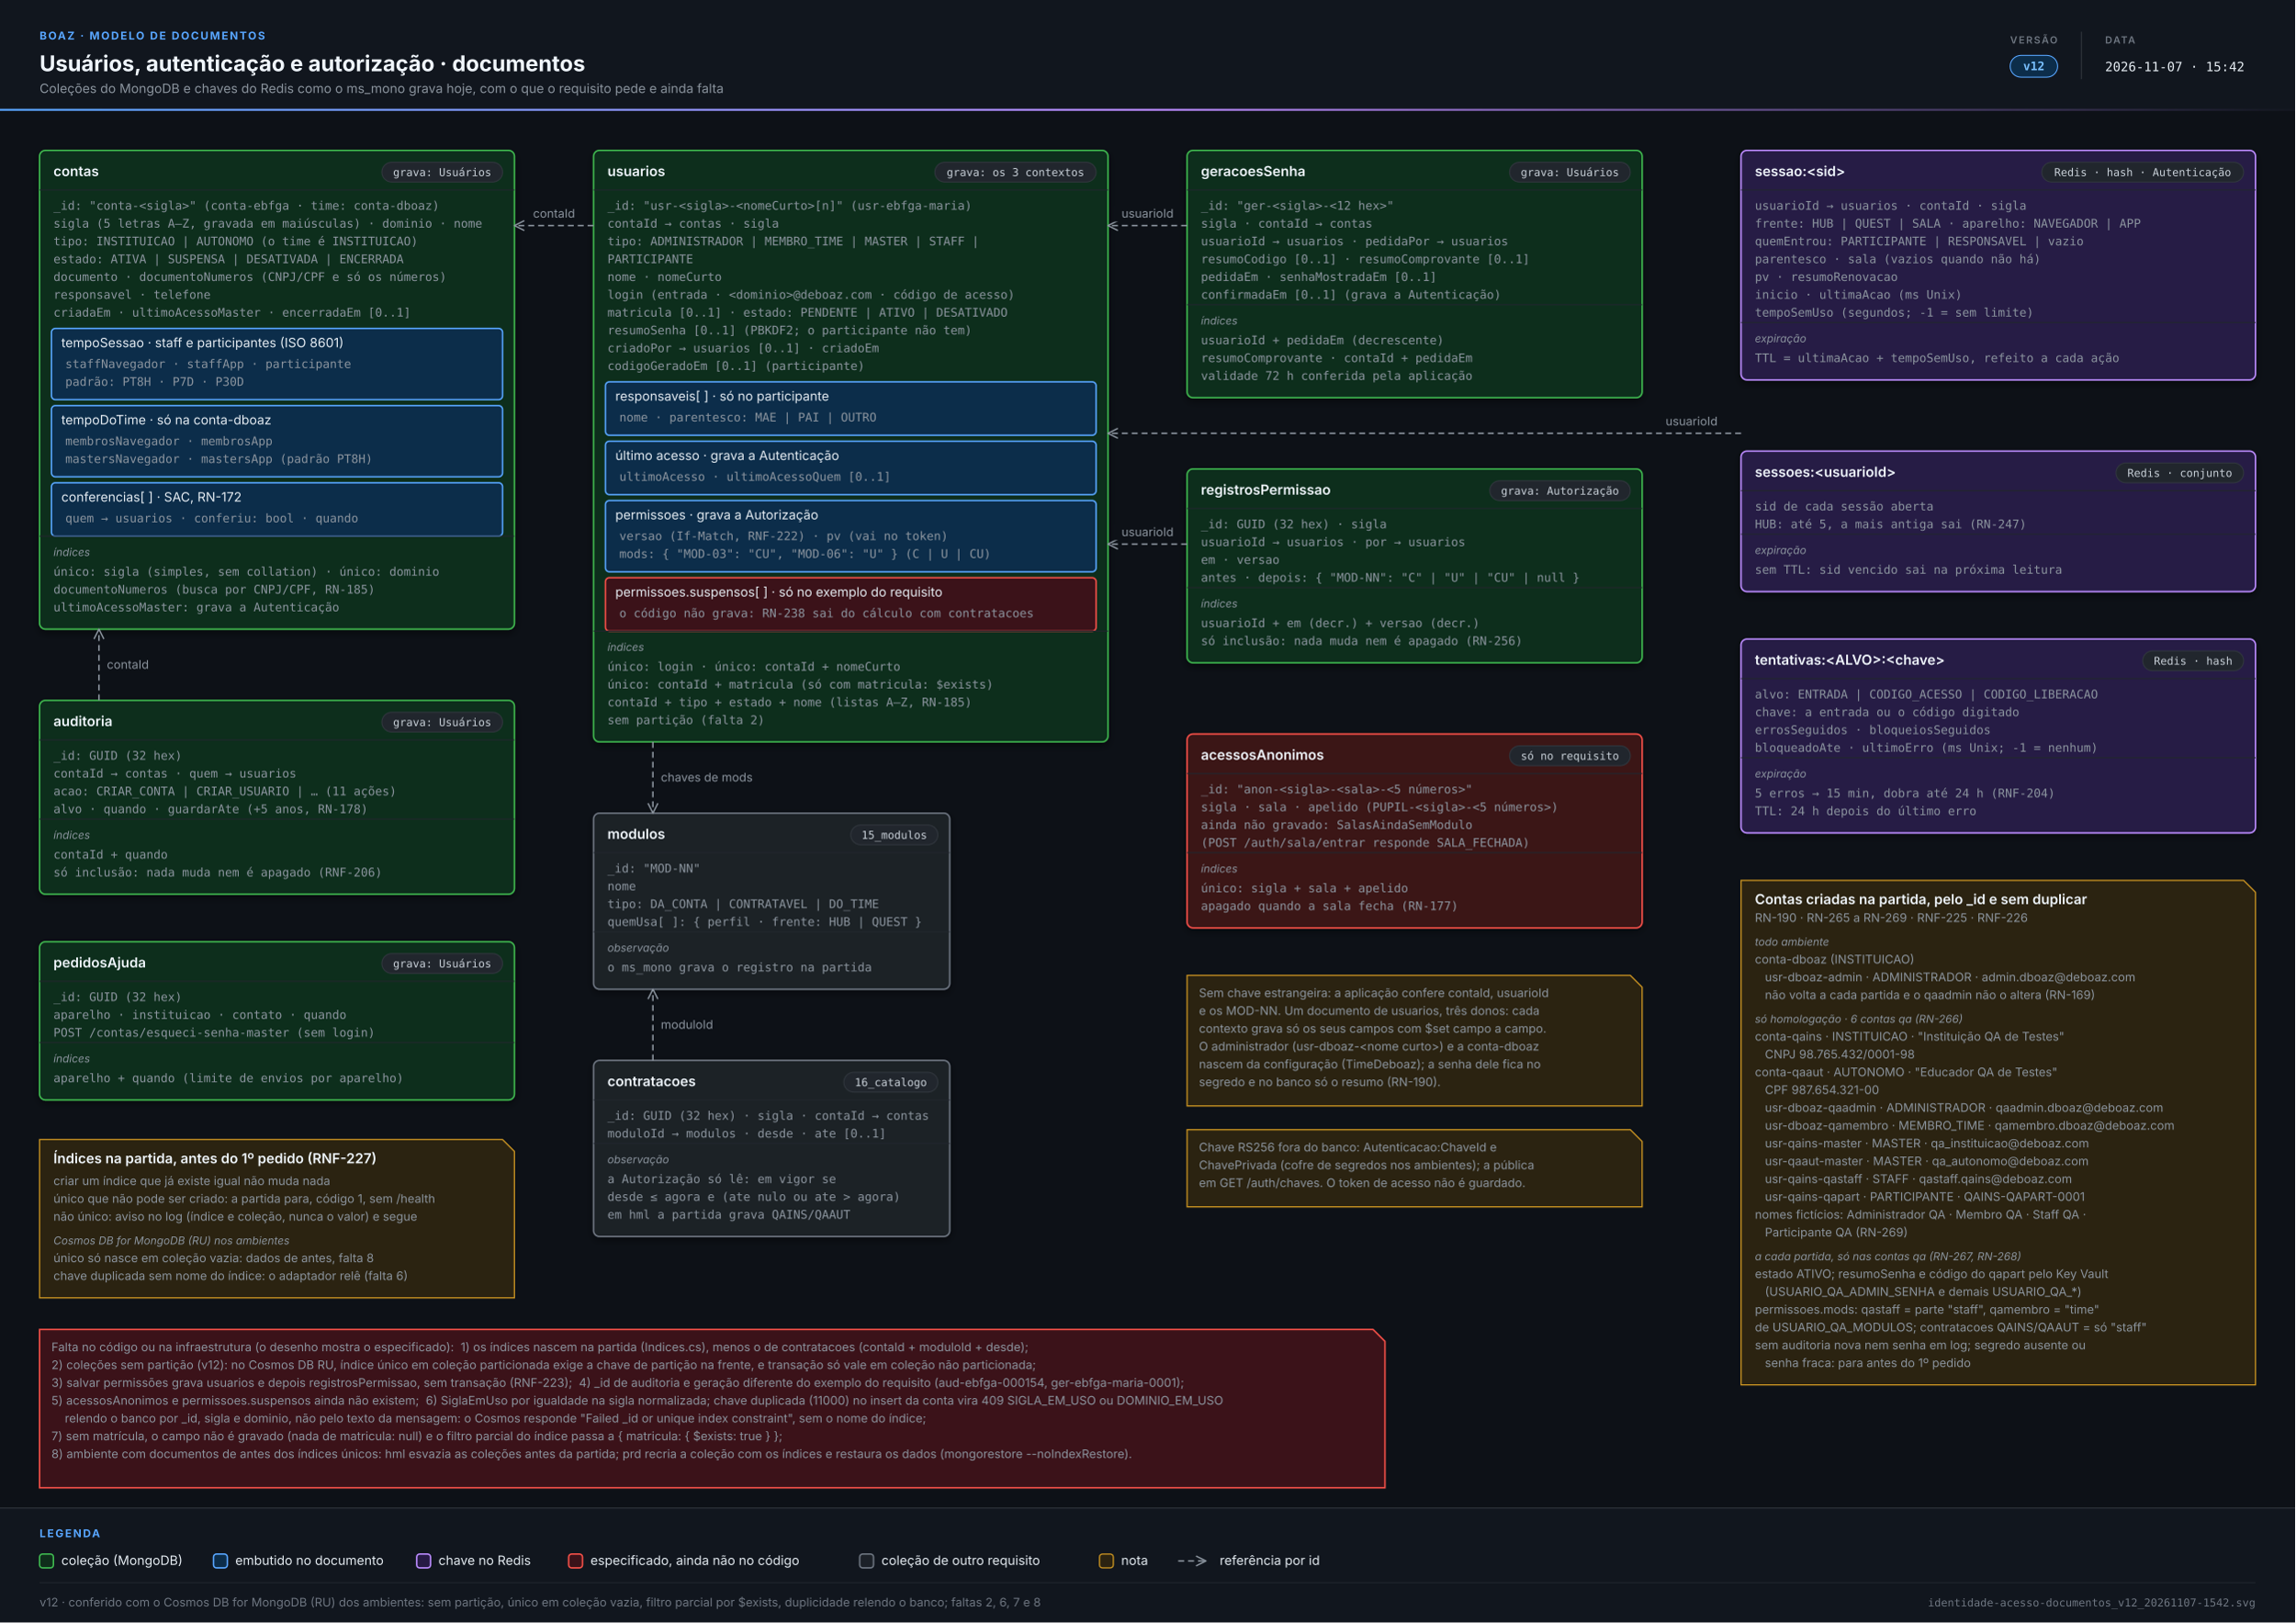
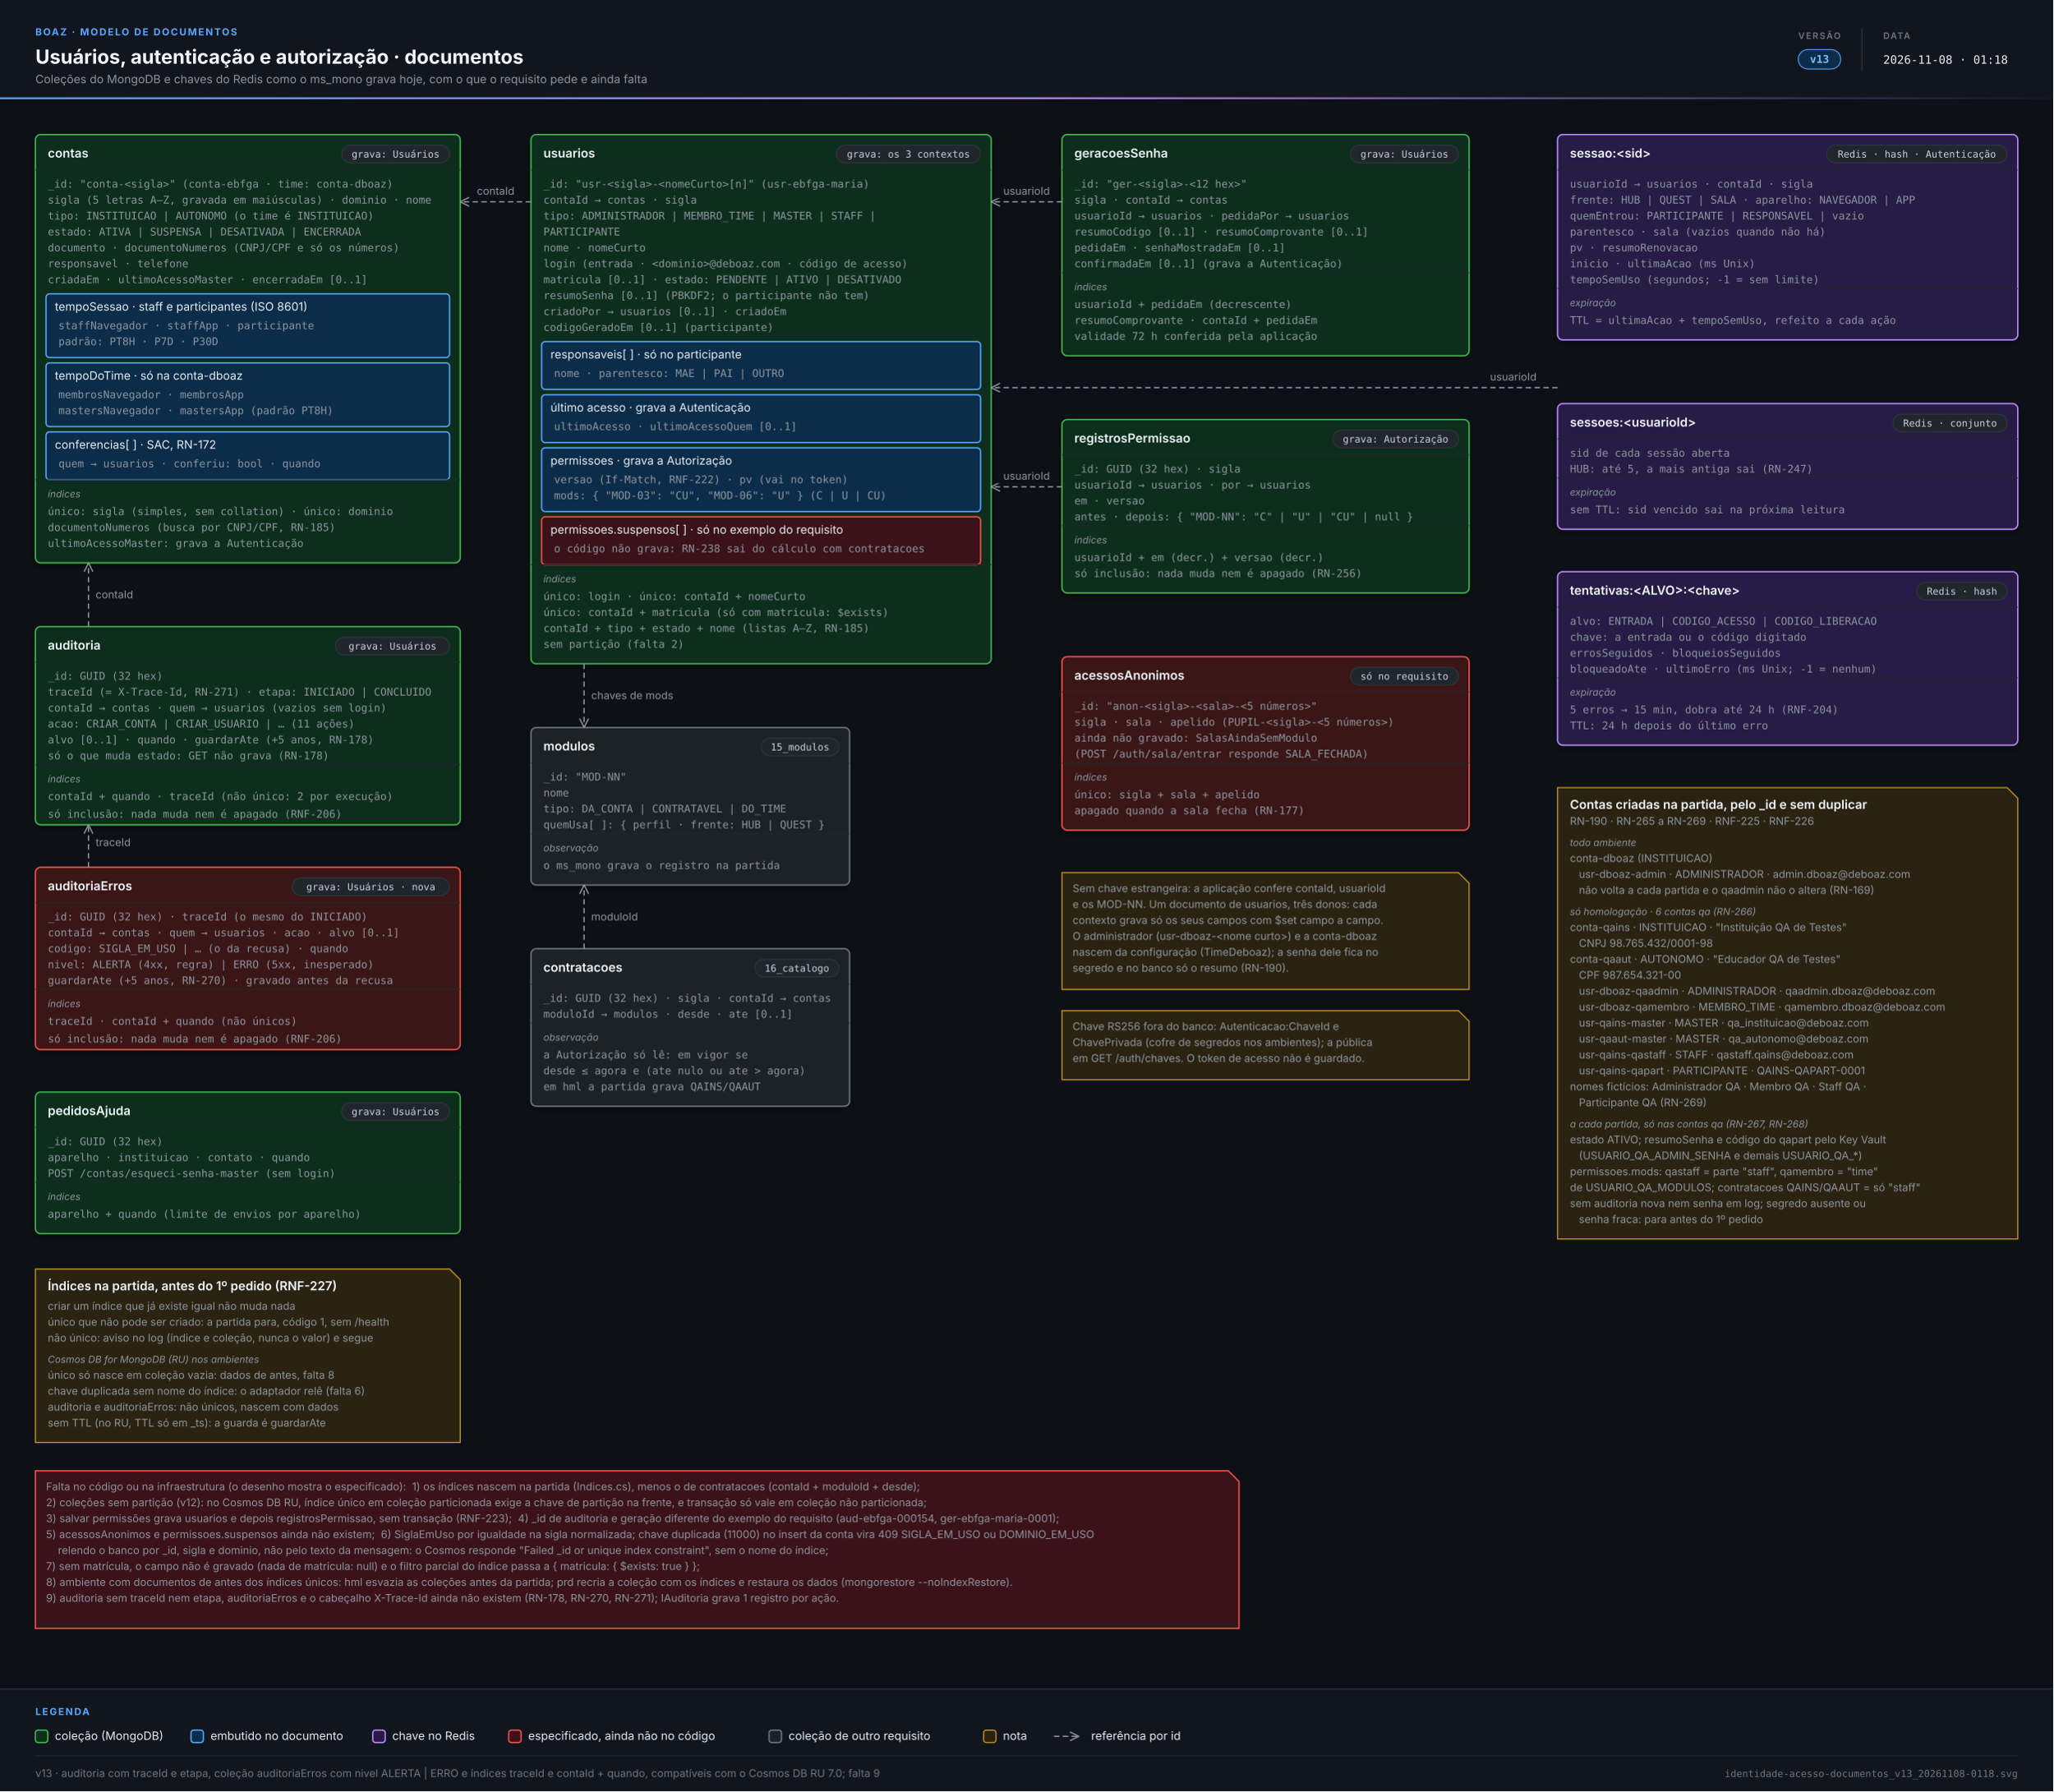
- <svg xmlns="http://www.w3.org/2000/svg" viewBox="0 0 2320 1640" width="2320" height="1640">
+ <svg xmlns="http://www.w3.org/2000/svg" viewBox="0 0 2320 2024" width="2320" height="2024">
  <style>
    /* ── base ─────────────────────────────────────────── */
    .bg            { fill: #0d1117; }
    :root          { background: #0d1117; } /* aberto sozinho no navegador, o fundo escuro cobre a janela toda */
    text           { font-family: Inter, "Segoe UI", Roboto, "Helvetica Neue", Helvetica, Arial, sans-serif; font-size: 13px; fill: #e6edf3; }
    .title         { font-size: 22px; font-weight: 700; fill: #f0f6fc; }
    .subtitle      { font-size: 13px; fill: #8b949e; }
    .section       { font-size: 12px; font-weight: 700; letter-spacing: 0.12em; fill: #58a6ff; }
    .label         { font-size: 13px; fill: #e6edf3; }
    .label-strong  { font-size: 14px; font-weight: 600; fill: #f0f6fc; }
    .label-underline { text-decoration: underline; }
    .muted         { font-size: 12px; fill: #8b949e; }
    .mono          { font-family: "JetBrains Mono", "SF Mono", Menlo, Consolas, monospace; font-size: 12px; fill: #8b949e; }
    .divider       { stroke: #21262d; stroke-width: 1; }
    .panel         { fill: #10151c; stroke: #21262d; stroke-width: 1; }

    /* ── nós: uma cor por papel, no máximo 4 por diagrama ── */
    .node          { fill: #161b22; stroke: #30363d; stroke-width: 1.5; }
    .node-face     { fill: #21262d; stroke: #30363d; stroke-width: 1.5; stroke-linejoin: round; }
    .node-blue     { fill: #0c2d4a; stroke: #58a6ff; stroke-width: 1.5; }
    .node-green    { fill: #0f2e1b; stroke: #3fb950; stroke-width: 1.5; }
    .node-purple   { fill: #271a45; stroke: #bc8cff; stroke-width: 1.5; }
    .node-orange   { fill: #3a2410; stroke: #f0883e; stroke-width: 1.5; }
    .node-red      { fill: #3b1219; stroke: #f85149; stroke-width: 1.5; }
    .node-external { fill: #1c2128; stroke: #6e7681; stroke-width: 1.5; }

    /* ── fronteiras (conta, região, rede, módulo) ─────── */
    .boundary       { fill: #161b22; fill-opacity: 0.35; stroke: #484f58; stroke-width: 1.2; stroke-dasharray: 6 4; }
    .boundary-label { font-size: 11px; font-weight: 600; letter-spacing: 0.08em; fill: #8b949e; }

    /* ── arestas e comunicação ─────────────────────────── */
    .edge          { fill: none; stroke: #8b949e; stroke-width: 1.5; }
    .edge-accent   { fill: none; stroke: #58a6ff; stroke-width: 1.8; }
    .edge-async    { stroke-dasharray: 6 4; }
    .edge-data     { stroke-dasharray: 1 5; stroke-linecap: round; stroke-width: 2.2; }
    .edge-label-bg { fill: #0d1117; }
    .arrow-head    { fill: #8b949e; }
    .arrow-accent  { fill: #58a6ff; }
    .lifeline      { stroke: #30363d; stroke-width: 1.2; stroke-dasharray: 4 4; }
    .chip          { fill: #21262d; stroke: #30363d; stroke-width: 1; }
    .chip-text     { font-family: "JetBrains Mono", "SF Mono", Menlo, Consolas, monospace; font-size: 11px; fill: #c9d1d9; }

    /* ── ícones neutros (#ic-*, #uml-*) ───────────────── */
    .ico           { fill: none; stroke: #c9d1d9; stroke-width: 1.5; stroke-linecap: round; stroke-linejoin: round; }
    .ico-fill      { fill: #c9d1d9; }
    .ico-solid     { fill: #161b22; stroke: #c9d1d9; stroke-width: 1.5; stroke-linejoin: round; }

    /* ── notação UML ───────────────────────────────────── */
    .ink           { fill: #e6edf3; }
    .ink-ring      { fill: none; stroke: #e6edf3; stroke-width: 1.5; }
    .node-note     { fill: #2b2311; stroke: #d29922; stroke-width: 1.2; }
    .uml-keyword   { font-size: 11px; font-style: italic; fill: #8b949e; }
    .activation    { fill: #21262d; stroke: #8b949e; stroke-width: 1.2; }
    .frame-tag     { fill: #21262d; stroke: #484f58; stroke-width: 1.2; }
    .frame-op      { font-size: 11px; font-weight: 700; fill: #c9d1d9; }
    .arrow-open    { fill: none; stroke: #8b949e; stroke-width: 1.4; stroke-linejoin: round; }
    .arrow-hollow  { fill: #0d1117; stroke: #8b949e; stroke-width: 1.2; stroke-linejoin: round; }

    /* ── marca d'água: topo e rodapé (seção 7) ────────── */
    .wm-band       { fill: #11161e; }
    .wm-accent     { fill: url(#marca-acento); }
    .wm-sep        { stroke: #30363d; stroke-width: 1; }
    .wm-frame      { fill: none; stroke: #30363d; stroke-width: 1; }
    .wm-eyebrow    { font-size: 11px; font-weight: 700; letter-spacing: 0.14em; fill: #58a6ff; }
    .wm-meta-label { font-size: 10px; font-weight: 600; letter-spacing: 0.14em; fill: #6e7681; }
    .wm-meta-value { font-family: "JetBrains Mono", "SF Mono", Menlo, Consolas, monospace; font-size: 13px; fill: #e6edf3; }
    .wm-badge      { fill: #0c2d4a; stroke: #58a6ff; stroke-width: 1; }
    .wm-badge-text { font-family: "JetBrains Mono", "SF Mono", Menlo, Consolas, monospace; font-size: 12px; font-weight: 700; fill: #79c0ff; }
    .wm-file       { font-family: "JetBrains Mono", "SF Mono", Menlo, Consolas, monospace; font-size: 11px; fill: #6e7681; }
    .footer        { font-size: 12px; fill: #6e7681; }
  </style>
  <defs>
    <marker id="seta" viewBox="0 0 10 10" refX="9" refY="5" markerWidth="7" markerHeight="7" orient="auto-start-reverse">
      <path d="M0,0 L10,5 L0,10 z" class="arrow-head" />
    </marker>
    <marker id="seta-destaque" viewBox="0 0 10 10" refX="9" refY="5" markerWidth="7" markerHeight="7" orient="auto-start-reverse">
      <path d="M0,0 L10,5 L0,10 z" class="arrow-accent" />
    </marker>
    <marker id="seta-aberta" viewBox="-1 -1 12 12" refX="10" refY="5" markerWidth="8" markerHeight="8" orient="auto-start-reverse">
      <path d="M0,0 L10,5 L0,10" class="arrow-open" />
    </marker>
    <marker id="heranca" viewBox="-1 -1 14 14" refX="12" refY="6" markerWidth="10" markerHeight="10" orient="auto-start-reverse">
      <path d="M0,0 L12,6 L0,12 z" class="arrow-hollow" />
    </marker>
    <marker id="extensao" viewBox="-1 -1 14 14" refX="12" refY="6" markerWidth="10" markerHeight="10" orient="auto-start-reverse">
      <path d="M0,0 L12,6 L0,12 z" class="arrow-head" />
    </marker>
    <marker id="composicao" viewBox="-1 -1 16 10" refX="14" refY="4" markerWidth="16" markerHeight="11" orient="auto-start-reverse">
      <path d="M0,4 L7,0 L14,4 L7,8 z" class="arrow-head" />
    </marker>
    <marker id="agregacao" viewBox="-1 -1 16 10" refX="14" refY="4" markerWidth="16" markerHeight="11" orient="auto-start-reverse">
      <path d="M0,4 L7,0 L14,4 L7,8 z" class="arrow-hollow" />
    </marker>
    <marker id="er-um" viewBox="0 0 16 12" refX="16" refY="6" markerWidth="16" markerHeight="12" markerUnits="userSpaceOnUse" orient="auto-start-reverse">
      <path d="M6,0 V12 M10,0 V12" class="arrow-open" />
    </marker>
    <marker id="er-muitos" viewBox="0 0 16 12" refX="16" refY="6" markerWidth="16" markerHeight="12" markerUnits="userSpaceOnUse" orient="auto-start-reverse">
      <path d="M4,0 V12 M6,6 L16,0 M6,6 L16,12" class="arrow-open" />
    </marker>
    <filter id="sombra" x="-10%" y="-10%" width="120%" height="140%">
      <feDropShadow dx="0" dy="3" stdDeviation="4" flood-color="#000000" flood-opacity="0.45" />
    </filter>
    <linearGradient id="marca-acento" x1="0" y1="0" x2="1" y2="0">
      <stop offset="0" stop-color="#58a6ff" />
      <stop offset="0.5" stop-color="#bc8cff" />
      <stop offset="1" stop-color="#bc8cff" stop-opacity="0" />
    </linearGradient>
  </defs>
-   <rect class="bg" x="0" y="0" width="2320" height="1640" />
+   <rect class="bg" x="0" y="0" width="2320" height="2024" />
  <g id="marca-topo">
    <rect class="wm-band" x="0" y="0" width="2320" height="112" />
    <rect class="wm-accent" x="0" y="110" width="2320" height="2" />
    <text class="wm-eyebrow" x="40" y="40">BOAZ · MODELO DE DOCUMENTOS</text>
    <text class="title" x="40" y="72">Usuários, autenticação e autorização · documentos</text>
    <text class="subtitle" x="40" y="94">Coleções do MongoDB e chaves do Redis como o ms_mono grava hoje, com o que o requisito pede e ainda falta</text>
    <text class="wm-meta-label" x="2032" y="44">VERSÃO</text>
    <rect class="wm-badge" x="2032" y="56" width="48" height="22" rx="11" />
-     <text class="wm-badge-text" x="2056" y="71" text-anchor="middle">v12</text>
+     <text class="wm-badge-text" x="2056" y="71" text-anchor="middle">v13</text>
    <line class="wm-sep" x1="2104" y1="32" x2="2104" y2="80" />
    <text class="wm-meta-label" x="2128" y="44">DATA</text>
-     <text class="wm-meta-value" x="2128" y="72">2026-11-07 · 15:42</text>
+     <text class="wm-meta-value" x="2128" y="72">2026-11-08 · 01:18</text>
  </g>
  <g id="desenho" transform="translate(0,152)">
    <g id="c-contas" filter="url(#sombra)">
      <rect class="node-green" x="40" y="0" width="480" height="484" rx="6" />
    </g>
    <text class="label-strong" x="54" y="26">contas</text>
    <rect class="chip" x="386" y="12" width="122" height="20" rx="10" />
    <text class="chip-text" x="447.0" y="26" text-anchor="middle">grava: Usuários</text>
    <line class="divider" x1="40" y1="40" x2="520" y2="40" />
    <text class="mono" x="54" y="60">_id: "conta-&lt;sigla&gt;"   (conta-ebfga · time: conta-dboaz)</text>
    <text class="mono" x="54" y="78">sigla (5 letras A–Z, gravada em maiúsculas) · dominio · nome</text>
    <text class="mono" x="54" y="96">tipo: INSTITUICAO | AUTONOMO   (o time é INSTITUICAO)</text>
    <text class="mono" x="54" y="114">estado: ATIVA | SUSPENSA | DESATIVADA | ENCERRADA</text>
    <text class="mono" x="54" y="132">documento · documentoNumeros  (CNPJ/CPF e só os números)</text>
    <text class="mono" x="54" y="150">responsavel · telefone</text>
    <text class="mono" x="54" y="168">criadaEm · ultimoAcessoMaster · encerradaEm [0..1]</text>
    <rect class="node-blue" x="52" y="180" width="456" height="72" rx="4" />
    <text class="label" x="62" y="199">tempoSessao  · staff e participantes (ISO 8601)</text>
    <text class="mono" x="66" y="220">staffNavegador · staffApp · participante</text>
    <text class="mono" x="66" y="238">padrão: PT8H · P7D · P30D</text>
    <rect class="node-blue" x="52" y="258" width="456" height="72" rx="4" />
    <text class="label" x="62" y="277">tempoDoTime  · só na conta-dboaz</text>
    <text class="mono" x="66" y="298">membrosNavegador · membrosApp</text>
    <text class="mono" x="66" y="316">mastersNavegador · mastersApp   (padrão PT8H)</text>
    <rect class="node-blue" x="52" y="336" width="456" height="54" rx="4" />
    <text class="label" x="62" y="355">conferencias[ ]  · SAC, RN-172</text>
    <text class="mono" x="66" y="376">quem → usuarios · conferiu: bool · quando</text>
    <line class="divider" x1="40" y1="390" x2="520" y2="390" />
    <text class="uml-keyword" x="54" y="410">índices</text>
    <text class="mono" x="54" y="430">único: sigla (simples, sem collation) · único: dominio</text>
    <text class="mono" x="54" y="448">documentoNumeros (busca por CNPJ/CPF, RN-185)</text>
    <text class="mono" x="54" y="466">ultimoAcessoMaster: grava a Autenticação</text>
    <g id="c-auditoria" filter="url(#sombra)">
-       <rect class="node-green" x="40" y="556" width="480" height="196" rx="6" />
+       <rect class="node-green" x="40" y="556" width="480" height="224" rx="6" />
    </g>
    <text class="label-strong" x="54" y="582">auditoria</text>
-     <rect class="chip" x="386" y="568" width="122" height="20" rx="10" />
-     <text class="chip-text" x="447.0" y="582" text-anchor="middle">grava: Usuários</text>
+     <rect class="chip" x="379" y="568" width="129" height="20" rx="10" />
+     <text class="chip-text" x="443.5" y="582" text-anchor="middle">grava: Usuários</text>
    <line class="divider" x1="40" y1="596" x2="520" y2="596" />
    <text class="mono" x="54" y="616">_id: GUID (32 hex)</text>
-     <text class="mono" x="54" y="634">contaId → contas · quem → usuarios</text>
-     <text class="mono" x="54" y="652">acao: CRIAR_CONTA | CRIAR_USUARIO | … (11 ações)</text>
-     <text class="mono" x="54" y="670">alvo · quando · guardarAte  (+5 anos, RN-178)</text>
-     <line class="divider" x1="40" y1="676" x2="520" y2="676" />
-     <text class="uml-keyword" x="54" y="696">índices</text>
-     <text class="mono" x="54" y="716">contaId + quando</text>
-     <text class="mono" x="54" y="734">só inclusão: nada muda nem é apagado (RNF-206)</text>
+     <text class="mono" x="54" y="634">traceId (= X-Trace-Id, RN-271) · etapa: INICIADO | CONCLUIDO</text>
+     <text class="mono" x="54" y="652">contaId → contas · quem → usuarios  (vazios sem login)</text>
+     <text class="mono" x="54" y="670">acao: CRIAR_CONTA | CRIAR_USUARIO | … (11 ações)</text>
+     <text class="mono" x="54" y="688">alvo [0..1] · quando · guardarAte  (+5 anos, RN-178)</text>
+     <text class="mono" x="54" y="706">só o que muda estado: GET não grava (RN-178)</text>
+     <line class="divider" x1="40" y1="712" x2="520" y2="712" />
+     <text class="uml-keyword" x="54" y="732">índices</text>
+     <text class="mono" x="54" y="752">contaId + quando · traceId (não único: 2 por execução)</text>
+     <text class="mono" x="54" y="772">só inclusão: nada muda nem é apagado (RNF-206)</text>
+     <g id="c-auditoria-erros" filter="url(#sombra)">
+       <rect class="node-red" x="40" y="828" width="480" height="206" rx="6" />
+     </g>
+     <text class="label-strong" x="54" y="854">auditoriaErros</text>
+     <rect class="chip" x="330" y="840" width="178" height="20" rx="10" />
+     <text class="chip-text" x="419.0" y="854" text-anchor="middle">grava: Usuários · nova</text>
+     <line class="divider" x1="40" y1="868" x2="520" y2="868" />
+     <text class="mono" x="54" y="888">_id: GUID (32 hex) · traceId (o mesmo do INICIADO)</text>
+     <text class="mono" x="54" y="906">contaId → contas · quem → usuarios · acao · alvo [0..1]</text>
+     <text class="mono" x="54" y="924">codigo: SIGLA_EM_USO | … (o da recusa) · quando</text>
+     <text class="mono" x="54" y="942">nivel: ALERTA (4xx, regra) | ERRO (5xx, inesperado)</text>
+     <text class="mono" x="54" y="960">guardarAte (+5 anos, RN-270) · gravado antes da recusa</text>
+     <line class="divider" x1="40" y1="966" x2="520" y2="966" />
+     <text class="uml-keyword" x="54" y="986">índices</text>
+     <text class="mono" x="54" y="1006">traceId · contaId + quando  (não únicos)</text>
+     <text class="mono" x="54" y="1026">só inclusão: nada muda nem é apagado (RNF-206)</text>
+     <path class="edge edge-async" d="M100,828 L100,780" marker-end="url(#seta-aberta)" />
+     <rect class="edge-label-bg" x="104" y="792" width="62" height="16" />
+     <text class="muted" x="108" y="804" text-anchor="start">traceId</text>
    <g id="c-pedidos-ajuda" filter="url(#sombra)">
-       <rect class="node-green" x="40" y="800" width="480" height="160" rx="6" />
-     </g>
-     <text class="label-strong" x="54" y="826">pedidosAjuda</text>
-     <rect class="chip" x="386" y="812" width="122" height="20" rx="10" />
-     <text class="chip-text" x="447.0" y="826" text-anchor="middle">grava: Usuários</text>
-     <line class="divider" x1="40" y1="840" x2="520" y2="840" />
-     <text class="mono" x="54" y="860">_id: GUID (32 hex)</text>
-     <text class="mono" x="54" y="878">aparelho · instituicao · contato · quando</text>
-     <text class="mono" x="54" y="896">POST /contas/esqueci-senha-master (sem login)</text>
-     <line class="divider" x1="40" y1="902" x2="520" y2="902" />
-     <text class="uml-keyword" x="54" y="922">índices</text>
-     <text class="mono" x="54" y="942">aparelho + quando  (limite de envios por aparelho)</text>
+       <rect class="node-green" x="40" y="1082" width="480" height="160" rx="6" />
+     </g>
+     <text class="label-strong" x="54" y="1108">pedidosAjuda</text>
+     <rect class="chip" x="386" y="1094" width="122" height="20" rx="10" />
+     <text class="chip-text" x="447.0" y="1108" text-anchor="middle">grava: Usuários</text>
+     <line class="divider" x1="40" y1="1122" x2="520" y2="1122" />
+     <text class="mono" x="54" y="1142">_id: GUID (32 hex)</text>
+     <text class="mono" x="54" y="1160">aparelho · instituicao · contato · quando</text>
+     <text class="mono" x="54" y="1178">POST /contas/esqueci-senha-master (sem login)</text>
+     <line class="divider" x1="40" y1="1184" x2="520" y2="1184" />
+     <text class="uml-keyword" x="54" y="1204">índices</text>
+     <text class="mono" x="54" y="1224">aparelho + quando  (limite de envios por aparelho)</text>
    <g id="c-usuarios" filter="url(#sombra)">
      <rect class="node-green" x="600" y="0" width="520" height="598" rx="6" />
    </g>
    <text class="label-strong" x="614" y="26">usuarios</text>
    <rect class="chip" x="945" y="12" width="163" height="20" rx="10" />
    <text class="chip-text" x="1026.5" y="26" text-anchor="middle">grava: os 3 contextos</text>
    <line class="divider" x1="600" y1="40" x2="1120" y2="40" />
    <text class="mono" x="614" y="60">_id: "usr-&lt;sigla&gt;-&lt;nomeCurto&gt;[n]"   (usr-ebfga-maria)</text>
    <text class="mono" x="614" y="78">contaId → contas · sigla</text>
    <text class="mono" x="614" y="96">tipo: ADMINISTRADOR | MEMBRO_TIME | MASTER | STAFF |</text>
    <text class="mono" x="614" y="114">      PARTICIPANTE</text>
    <text class="mono" x="614" y="132">nome · nomeCurto</text>
    <text class="mono" x="614" y="150">login  (entrada · &lt;dominio&gt;@deboaz.com · código de acesso)</text>
    <text class="mono" x="614" y="168">matricula [0..1] · estado: PENDENTE | ATIVO | DESATIVADO</text>
    <text class="mono" x="614" y="186">resumoSenha [0..1]  (PBKDF2; o participante não tem)</text>
    <text class="mono" x="614" y="204">criadoPor → usuarios [0..1] · criadoEm</text>
    <text class="mono" x="614" y="222">codigoGeradoEm [0..1]  (participante)</text>
    <rect class="node-blue" x="612" y="234" width="496" height="54" rx="4" />
    <text class="label" x="622" y="253">responsaveis[ ]  · só no participante</text>
    <text class="mono" x="626" y="274">nome · parentesco: MAE | PAI | OUTRO</text>
    <rect class="node-blue" x="612" y="294" width="496" height="54" rx="4" />
    <text class="label" x="622" y="313">último acesso  · grava a Autenticação</text>
    <text class="mono" x="626" y="334">ultimoAcesso · ultimoAcessoQuem [0..1]</text>
    <rect class="node-blue" x="612" y="354" width="496" height="72" rx="4" />
    <text class="label" x="622" y="373">permissoes  · grava a Autorização</text>
    <text class="mono" x="626" y="394">versao  (If-Match, RNF-222) · pv  (vai no token)</text>
    <text class="mono" x="626" y="412">mods: { "MOD-03": "CU", "MOD-06": "U" }   (C | U | CU)</text>
    <rect class="node-red" x="612" y="432" width="496" height="54" rx="4" />
    <text class="label" x="622" y="451">permissoes.suspensos[ ]  · só no exemplo do requisito</text>
    <text class="mono" x="626" y="472">o código não grava: RN-238 sai do cálculo com contratacoes</text>
    <line class="divider" x1="600" y1="486" x2="1120" y2="486" />
    <text class="uml-keyword" x="614" y="506">índices</text>
    <text class="mono" x="614" y="526">único: login · único: contaId + nomeCurto</text>
    <text class="mono" x="614" y="544">único: contaId + matricula  (só com matricula: $exists)</text>
    <text class="mono" x="614" y="562">contaId + tipo + estado + nome  (listas A–Z, RN-185)</text>
    <text class="mono" x="614" y="580">sem partição (falta 2)</text>
    <g id="c-modulos" filter="url(#sombra)">
      <rect class="node-external" x="600" y="670" width="360" height="178" rx="6" />
    </g>
    <text class="label-strong" x="614" y="696">modulos</text>
    <rect class="chip" x="860" y="682" width="88" height="20" rx="10" />
    <text class="chip-text" x="904.0" y="696" text-anchor="middle">15_modulos</text>
    <line class="divider" x1="600" y1="710" x2="960" y2="710" />
    <text class="mono" x="614" y="730">_id: "MOD-NN"</text>
    <text class="mono" x="614" y="748">nome</text>
    <text class="mono" x="614" y="766">tipo: DA_CONTA | CONTRATAVEL | DO_TIME</text>
    <text class="mono" x="614" y="784">quemUsa[ ]: { perfil · frente: HUB | QUEST }</text>
    <line class="divider" x1="600" y1="790" x2="960" y2="790" />
    <text class="uml-keyword" x="614" y="810">observação</text>
    <text class="mono" x="614" y="830">o ms_mono grava o registro na partida</text>
    <g id="c-contratacoes" filter="url(#sombra)">
      <rect class="node-external" x="600" y="920" width="360" height="178" rx="6" />
    </g>
    <text class="label-strong" x="614" y="946">contratacoes</text>
    <rect class="chip" x="853" y="932" width="95" height="20" rx="10" />
    <text class="chip-text" x="900.5" y="946" text-anchor="middle">16_catalogo</text>
    <line class="divider" x1="600" y1="960" x2="960" y2="960" />
    <text class="mono" x="614" y="980">_id: GUID (32 hex) · sigla · contaId → contas</text>
    <text class="mono" x="614" y="998">moduloId → modulos · desde · ate [0..1]</text>
    <line class="divider" x1="600" y1="1004" x2="960" y2="1004" />
    <text class="uml-keyword" x="614" y="1024">observação</text>
    <text class="mono" x="614" y="1044">a Autorização só lê: em vigor se</text>
    <text class="mono" x="614" y="1062">desde ≤ agora e (ate nulo ou ate &gt; agora)</text>
    <text class="mono" x="614" y="1080">em hml a partida grava QAINS/QAAUT</text>
    <g id="c-geracoes" filter="url(#sombra)">
      <rect class="node-green" x="1200" y="0" width="460" height="250" rx="6" />
    </g>
    <text class="label-strong" x="1214" y="26">geracoesSenha</text>
    <rect class="chip" x="1526" y="12" width="122" height="20" rx="10" />
    <text class="chip-text" x="1587.0" y="26" text-anchor="middle">grava: Usuários</text>
    <line class="divider" x1="1200" y1="40" x2="1660" y2="40" />
    <text class="mono" x="1214" y="60">_id: "ger-&lt;sigla&gt;-&lt;12 hex&gt;"</text>
    <text class="mono" x="1214" y="78">sigla · contaId → contas</text>
    <text class="mono" x="1214" y="96">usuarioId → usuarios · pedidaPor → usuarios</text>
    <text class="mono" x="1214" y="114">resumoCodigo [0..1] · resumoComprovante [0..1]</text>
    <text class="mono" x="1214" y="132">pedidaEm · senhaMostradaEm [0..1]</text>
    <text class="mono" x="1214" y="150">confirmadaEm [0..1]  (grava a Autenticação)</text>
    <line class="divider" x1="1200" y1="156" x2="1660" y2="156" />
    <text class="uml-keyword" x="1214" y="176">índices</text>
    <text class="mono" x="1214" y="196">usuarioId + pedidaEm (decrescente)</text>
    <text class="mono" x="1214" y="214">resumoComprovante · contaId + pedidaEm</text>
    <text class="mono" x="1214" y="232">validade 72 h conferida pela aplicação</text>
    <g id="c-registros" filter="url(#sombra)">
      <rect class="node-green" x="1200" y="322" width="460" height="196" rx="6" />
    </g>
    <text class="label-strong" x="1214" y="348">registrosPermissao</text>
    <rect class="chip" x="1506" y="334" width="142" height="20" rx="10" />
    <text class="chip-text" x="1577.0" y="348" text-anchor="middle">grava: Autorização</text>
    <line class="divider" x1="1200" y1="362" x2="1660" y2="362" />
    <text class="mono" x="1214" y="382">_id: GUID (32 hex) · sigla</text>
    <text class="mono" x="1214" y="400">usuarioId → usuarios · por → usuarios</text>
    <text class="mono" x="1214" y="418">em · versao</text>
    <text class="mono" x="1214" y="436">antes · depois: { "MOD-NN": "C" | "U" | "CU" | null }</text>
    <line class="divider" x1="1200" y1="442" x2="1660" y2="442" />
    <text class="uml-keyword" x="1214" y="462">índices</text>
    <text class="mono" x="1214" y="482">usuarioId + em (decr.) + versao (decr.)</text>
    <text class="mono" x="1214" y="500">só inclusão: nada muda nem é apagado (RN-256)</text>
    <g id="c-anonimos" filter="url(#sombra)">
      <rect class="node-red" x="1200" y="590" width="460" height="196" rx="6" />
    </g>
    <text class="label-strong" x="1214" y="616">acessosAnonimos</text>
    <rect class="chip" x="1526" y="602" width="122" height="20" rx="10" />
    <text class="chip-text" x="1587.0" y="616" text-anchor="middle">só no requisito</text>
    <line class="divider" x1="1200" y1="630" x2="1660" y2="630" />
    <text class="mono" x="1214" y="650">_id: "anon-&lt;sigla&gt;-&lt;sala&gt;-&lt;5 números&gt;"</text>
    <text class="mono" x="1214" y="668">sigla · sala · apelido  (PUPIL-&lt;sigla&gt;-&lt;5 números&gt;)</text>
    <text class="mono" x="1214" y="686">ainda não gravado: SalasAindaSemModulo</text>
    <text class="mono" x="1214" y="704">(POST /auth/sala/entrar responde SALA_FECHADA)</text>
    <line class="divider" x1="1200" y1="710" x2="1660" y2="710" />
    <text class="uml-keyword" x="1214" y="730">índices</text>
    <text class="mono" x="1214" y="750">único: sigla + sala + apelido</text>
    <text class="mono" x="1214" y="768">apagado quando a sala fecha (RN-177)</text>
    <g id="c-sessao" filter="url(#sombra)">
      <rect class="node-purple" x="1760" y="0" width="520" height="232" rx="6" />
    </g>
    <text class="label-strong" x="1774" y="26">sessao:&lt;sid&gt;</text>
    <rect class="chip" x="2064" y="12" width="204" height="20" rx="10" />
    <text class="chip-text" x="2166.0" y="26" text-anchor="middle">Redis · hash · Autenticação</text>
    <line class="divider" x1="1760" y1="40" x2="2280" y2="40" />
    <text class="mono" x="1774" y="60">usuarioId → usuarios · contaId · sigla</text>
    <text class="mono" x="1774" y="78">frente: HUB | QUEST | SALA · aparelho: NAVEGADOR | APP</text>
    <text class="mono" x="1774" y="96">quemEntrou: PARTICIPANTE | RESPONSAVEL | vazio</text>
    <text class="mono" x="1774" y="114">parentesco · sala  (vazios quando não há)</text>
    <text class="mono" x="1774" y="132">pv · resumoRenovacao</text>
    <text class="mono" x="1774" y="150">inicio · ultimaAcao  (ms Unix)</text>
    <text class="mono" x="1774" y="168">tempoSemUso  (segundos; -1 = sem limite)</text>
    <line class="divider" x1="1760" y1="174" x2="2280" y2="174" />
    <text class="uml-keyword" x="1774" y="194">expiração</text>
    <text class="mono" x="1774" y="214">TTL = ultimaAcao + tempoSemUso, refeito a cada ação</text>
    <g id="c-sessoes" filter="url(#sombra)">
      <rect class="node-purple" x="1760" y="304" width="520" height="142" rx="6" />
    </g>
    <text class="label-strong" x="1774" y="330">sessoes:&lt;usuarioId&gt;</text>
    <rect class="chip" x="2139" y="316" width="129" height="20" rx="10" />
    <text class="chip-text" x="2203.5" y="330" text-anchor="middle">Redis · conjunto</text>
    <line class="divider" x1="1760" y1="344" x2="2280" y2="344" />
    <text class="mono" x="1774" y="364">sid de cada sessão aberta</text>
    <text class="mono" x="1774" y="382">HUB: até 5, a mais antiga sai (RN-247)</text>
    <line class="divider" x1="1760" y1="388" x2="2280" y2="388" />
    <text class="uml-keyword" x="1774" y="408">expiração</text>
    <text class="mono" x="1774" y="428">sem TTL: sid vencido sai na próxima leitura</text>
    <g id="c-tentativas" filter="url(#sombra)">
      <rect class="node-purple" x="1760" y="494" width="520" height="196" rx="6" />
    </g>
    <text class="label-strong" x="1774" y="520">tentativas:&lt;ALVO&gt;:&lt;chave&gt;</text>
    <rect class="chip" x="2166" y="506" width="102" height="20" rx="10" />
    <text class="chip-text" x="2217.0" y="520" text-anchor="middle">Redis · hash</text>
    <line class="divider" x1="1760" y1="534" x2="2280" y2="534" />
    <text class="mono" x="1774" y="554">alvo: ENTRADA | CODIGO_ACESSO | CODIGO_LIBERACAO</text>
    <text class="mono" x="1774" y="572">chave: a entrada ou o código digitado</text>
    <text class="mono" x="1774" y="590">errosSeguidos · bloqueiosSeguidos</text>
    <text class="mono" x="1774" y="608">bloqueadoAte · ultimoErro  (ms Unix; -1 = nenhum)</text>
    <line class="divider" x1="1760" y1="614" x2="2280" y2="614" />
    <text class="uml-keyword" x="1774" y="634">expiração</text>
    <text class="mono" x="1774" y="654">5 erros → 15 min, dobra até 24 h (RNF-204)</text>
    <text class="mono" x="1774" y="672">TTL: 24 h depois do último erro</text>
    <path class="edge edge-async" d="M600,76 L520,76" marker-end="url(#seta-aberta)" />
    <rect class="edge-label-bg" x="532.2" y="56" width="55.6" height="16" />
    <text class="muted" x="560.0" y="68" text-anchor="middle">contaId</text>
    <path class="edge edge-async" d="M1200,76 L1120,76" marker-end="url(#seta-aberta)" />
    <rect class="edge-label-bg" x="1125.4" y="56" width="69.2" height="16" />
    <text class="muted" x="1160.0" y="68" text-anchor="middle">usuarioId</text>
    <path class="edge edge-async" d="M1200,398 L1120,398" marker-end="url(#seta-aberta)" />
    <rect class="edge-label-bg" x="1125.4" y="378" width="69.2" height="16" />
    <text class="muted" x="1160.0" y="390" text-anchor="middle">usuarioId</text>
    <path class="edge edge-async" d="M1760,286 L1120,286" marker-end="url(#seta-aberta)" />
    <rect class="edge-label-bg" x="1675.4" y="266" width="69.2" height="16" />
    <text class="muted" x="1710" y="278" text-anchor="middle">usuarioId</text>
    <path class="edge edge-async" d="M100,556 L100,484" marker-end="url(#seta-aberta)" />
    <rect class="edge-label-bg" x="104" y="512.0" width="55.6" height="16" />
    <text class="muted" x="108" y="524.0" text-anchor="start">contaId</text>
    <path class="edge edge-async" d="M660,598 L660,670" marker-end="url(#seta-aberta)" />
    <rect class="edge-label-bg" x="664" y="626.0" width="103.2" height="16" />
    <text class="muted" x="668" y="638.0" text-anchor="start">chaves de mods</text>
    <path class="edge edge-async" d="M660,920 L660,848" marker-end="url(#seta-aberta)" />
    <rect class="edge-label-bg" x="664" y="876.0" width="62.4" height="16" />
    <text class="muted" x="668" y="888.0" text-anchor="start">moduloId</text>
    <path class="node-note" d="M1200,834 H1648 L1660,846 V966 H1200 Z" />
    <text class="muted" x="1212" y="856">Sem chave estrangeira: a aplicação confere contaId, usuarioId</text>
    <text class="muted" x="1212" y="874">e os MOD-NN. Um documento de usuarios, três donos: cada</text>
    <text class="muted" x="1212" y="892">contexto grava só os seus campos com $set campo a campo.</text>
    <text class="muted" x="1212" y="910">O administrador (usr-dboaz-&lt;nome curto&gt;) e a conta-dboaz</text>
    <text class="muted" x="1212" y="928">nascem da configuração (TimeDeboaz); a senha dele fica no</text>
    <text class="muted" x="1212" y="946">segredo e no banco só o resumo (RN-190).</text>
    <path class="node-note" d="M1200,990 H1648 L1660,1002 V1068 H1200 Z" />
    <text class="muted" x="1212" y="1012">Chave RS256 fora do banco: Autenticacao:ChaveId e</text>
    <text class="muted" x="1212" y="1030">ChavePrivada (cofre de segredos nos ambientes); a pública</text>
    <text class="muted" x="1212" y="1048">em GET /auth/chaves. O token de acesso não é guardado.</text>
    <g id="nota-indices-partida">
-       <path class="node-note" d="M40,1000 H508 L520,1012 V1160 H40 Z" />
-       <text class="label-strong" x="54" y="1024">Índices na partida, antes do 1º pedido (RNF-227)</text>
-       <text class="muted" x="54" y="1046">criar um índice que já existe igual não muda nada</text>
-       <text class="muted" x="54" y="1064">único que não pode ser criado: a partida para, código 1, sem /health</text>
-       <text class="muted" x="54" y="1082">não único: aviso no log (índice e coleção, nunca o valor) e segue</text>
-       <text class="uml-keyword" x="54" y="1106">Cosmos DB for MongoDB (RU) nos ambientes</text>
-       <text class="muted" x="54" y="1124">único só nasce em coleção vazia: dados de antes, falta 8</text>
-       <text class="muted" x="54" y="1142">chave duplicada sem nome do índice: o adaptador relê (falta 6)</text>
-     </g>
-     <path class="node-red" d="M40,1192 H1388 L1400,1204 V1352 H40 Z" />
-     <text class="muted" x="52" y="1214" xml:space="preserve">Falta no código ou na infraestrutura (o desenho mostra o especificado):  1) os índices nascem na partida (Indices.cs), menos o de contratacoes (contaId + moduloId + desde);</text>
-     <text class="muted" x="52" y="1232" xml:space="preserve">2) coleções sem partição (v12): no Cosmos DB RU, índice único em coleção particionada exige a chave de partição na frente, e transação só vale em coleção não particionada;</text>
-     <text class="muted" x="52" y="1250" xml:space="preserve">3) salvar permissões grava usuarios e depois registrosPermissao, sem transação (RNF-223);  4) _id de auditoria e geração diferente do exemplo do requisito (aud-ebfga-000154, ger-ebfga-maria-0001);</text>
-     <text class="muted" x="52" y="1268" xml:space="preserve">5) acessosAnonimos e permissoes.suspensos ainda não existem;  6) SiglaEmUso por igualdade na sigla normalizada; chave duplicada (11000) no insert da conta vira 409 SIGLA_EM_USO ou DOMINIO_EM_USO</text>
-     <text class="muted" x="52" y="1286" xml:space="preserve">    relendo o banco por _id, sigla e dominio, não pelo texto da mensagem: o Cosmos responde "Failed _id or unique index constraint", sem o nome do índice;</text>
-     <text class="muted" x="52" y="1304" xml:space="preserve">7) sem matrícula, o campo não é gravado (nada de matricula: null) e o filtro parcial do índice passa a { matricula: { $exists: true } };</text>
-     <text class="muted" x="52" y="1322" xml:space="preserve">8) ambiente com documentos de antes dos índices únicos: hml esvazia as coleções antes da partida; prd recria a coleção com os índices e restaura os dados (mongorestore --noIndexRestore).</text>
+       <path class="node-note" d="M40,1282 H508 L520,1294 V1478 H40 Z" />
+       <text class="label-strong" x="54" y="1306">Índices na partida, antes do 1º pedido (RNF-227)</text>
+       <text class="muted" x="54" y="1328">criar um índice que já existe igual não muda nada</text>
+       <text class="muted" x="54" y="1346">único que não pode ser criado: a partida para, código 1, sem /health</text>
+       <text class="muted" x="54" y="1364">não único: aviso no log (índice e coleção, nunca o valor) e segue</text>
+       <text class="uml-keyword" x="54" y="1388">Cosmos DB for MongoDB (RU) nos ambientes</text>
+       <text class="muted" x="54" y="1406">único só nasce em coleção vazia: dados de antes, falta 8</text>
+       <text class="muted" x="54" y="1424">chave duplicada sem nome do índice: o adaptador relê (falta 6)</text>
+       <text class="muted" x="54" y="1442">auditoria e auditoriaErros: não únicos, nascem com dados</text>
+       <text class="muted" x="54" y="1460">sem TTL (no RU, TTL só em _ts): a guarda é guardarAte</text>
+     </g>
+     <path class="node-red" d="M40,1510 H1388 L1400,1522 V1688 H40 Z" />
+     <text class="muted" x="52" y="1532" xml:space="preserve">Falta no código ou na infraestrutura (o desenho mostra o especificado):  1) os índices nascem na partida (Indices.cs), menos o de contratacoes (contaId + moduloId + desde);</text>
+     <text class="muted" x="52" y="1550" xml:space="preserve">2) coleções sem partição (v12): no Cosmos DB RU, índice único em coleção particionada exige a chave de partição na frente, e transação só vale em coleção não particionada;</text>
+     <text class="muted" x="52" y="1568" xml:space="preserve">3) salvar permissões grava usuarios e depois registrosPermissao, sem transação (RNF-223);  4) _id de auditoria e geração diferente do exemplo do requisito (aud-ebfga-000154, ger-ebfga-maria-0001);</text>
+     <text class="muted" x="52" y="1586" xml:space="preserve">5) acessosAnonimos e permissoes.suspensos ainda não existem;  6) SiglaEmUso por igualdade na sigla normalizada; chave duplicada (11000) no insert da conta vira 409 SIGLA_EM_USO ou DOMINIO_EM_USO</text>
+     <text class="muted" x="52" y="1604" xml:space="preserve">    relendo o banco por _id, sigla e dominio, não pelo texto da mensagem: o Cosmos responde "Failed _id or unique index constraint", sem o nome do índice;</text>
+     <text class="muted" x="52" y="1622" xml:space="preserve">7) sem matrícula, o campo não é gravado (nada de matricula: null) e o filtro parcial do índice passa a { matricula: { $exists: true } };</text>
+     <text class="muted" x="52" y="1640" xml:space="preserve">8) ambiente com documentos de antes dos índices únicos: hml esvazia as coleções antes da partida; prd recria a coleção com os índices e restaura os dados (mongorestore --noIndexRestore).</text>
+     <text class="muted" x="52" y="1658" xml:space="preserve">9) auditoria sem traceId nem etapa, auditoriaErros e o cabeçalho X-Trace-Id ainda não existem (RN-178, RN-270, RN-271); IAuditoria grava 1 registro por ação.</text>
    <g id="nota-contas-iniciais">
      <path class="node-note" d="M1760,738 H2268 L2280,750 V1248 H1760 Z" />
      <text class="label-strong" x="1774" y="762">Contas criadas na partida, pelo _id e sem duplicar</text>
      <text class="muted" x="1774" y="780">RN-190 · RN-265 a RN-269 · RNF-225 · RNF-226</text>
      <text class="uml-keyword" x="1774" y="804">todo ambiente</text>
      <text class="muted" x="1774" y="822">conta-dboaz (INSTITUICAO)</text>
      <text class="muted" x="1774" y="840" xml:space="preserve">   usr-dboaz-admin · ADMINISTRADOR · admin.dboaz@deboaz.com</text>
      <text class="muted" x="1774" y="858" xml:space="preserve">   não volta a cada partida e o qaadmin não o altera (RN-169)</text>
      <text class="uml-keyword" x="1774" y="882">só homologação · 6 contas qa (RN-266)</text>
      <text class="muted" x="1774" y="900">conta-qains · INSTITUICAO · "Instituição QA de Testes"</text>
      <text class="muted" x="1774" y="918" xml:space="preserve">   CNPJ 98.765.432/0001-98</text>
      <text class="muted" x="1774" y="936">conta-qaaut · AUTONOMO · "Educador QA de Testes"</text>
      <text class="muted" x="1774" y="954" xml:space="preserve">   CPF 987.654.321-00</text>
      <text class="muted" x="1774" y="972" xml:space="preserve">   usr-dboaz-qaadmin · ADMINISTRADOR · qaadmin.dboaz@deboaz.com</text>
      <text class="muted" x="1774" y="990" xml:space="preserve">   usr-dboaz-qamembro · MEMBRO_TIME · qamembro.dboaz@deboaz.com</text>
      <text class="muted" x="1774" y="1008" xml:space="preserve">   usr-qains-master · MASTER · qa_instituicao@deboaz.com</text>
      <text class="muted" x="1774" y="1026" xml:space="preserve">   usr-qaaut-master · MASTER · qa_autonomo@deboaz.com</text>
      <text class="muted" x="1774" y="1044" xml:space="preserve">   usr-qains-qastaff · STAFF · qastaff.qains@deboaz.com</text>
      <text class="muted" x="1774" y="1062" xml:space="preserve">   usr-qains-qapart · PARTICIPANTE · QAINS-QAPART-0001</text>
      <text class="muted" x="1774" y="1080">nomes fictícios: Administrador QA · Membro QA · Staff QA ·</text>
      <text class="muted" x="1774" y="1098" xml:space="preserve">   Participante QA (RN-269)</text>
      <text class="uml-keyword" x="1774" y="1122">a cada partida, só nas contas qa (RN-267, RN-268)</text>
      <text class="muted" x="1774" y="1140">estado ATIVO; resumoSenha e código do qapart pelo Key Vault</text>
      <text class="muted" x="1774" y="1158" xml:space="preserve">   (USUARIO_QA_ADMIN_SENHA e demais USUARIO_QA_*)</text>
      <text class="muted" x="1774" y="1176">permissoes.mods: qastaff = parte "staff", qamembro = "time"</text>
      <text class="muted" x="1774" y="1194">de USUARIO_QA_MODULOS; contratacoes QAINS/QAAUT = só "staff"</text>
      <text class="muted" x="1774" y="1212">sem auditoria nova nem senha em log; segredo ausente ou</text>
      <text class="muted" x="1774" y="1230" xml:space="preserve">   senha fraca: para antes do 1º pedido</text>
    </g>
  </g>
-   <g id="marca-rodape" transform="translate(0,1524)">
+   <g id="marca-rodape" transform="translate(0,1908)">
    <rect class="wm-band" x="0" y="0" width="2320" height="116" />
    <line class="wm-sep" x1="0" y1="0.5" x2="2320" y2="0.5" />
    <text class="wm-eyebrow" x="40" y="30">LEGENDA</text>
    <rect class="node-green" x="40" y="47" width="14" height="14" rx="3" />
    <text class="label" x="62" y="58">coleção (MongoDB)</text>
    <rect class="node-blue" x="215.8" y="47" width="14" height="14" rx="3" />
    <text class="label" x="237.8" y="58">embutido no documento</text>
    <rect class="node-purple" x="421.2" y="47" width="14" height="14" rx="3" />
    <text class="label" x="443.2" y="58">chave no Redis</text>
    <rect class="node-red" x="574.8" y="47" width="14" height="14" rx="3" />
    <text class="label" x="596.8" y="58">especificado, ainda não no código</text>
    <rect class="node-external" x="869" y="47" width="14" height="14" rx="3" />
    <text class="label" x="891" y="58">coleção de outro requisito</text>
    <rect class="node-note" x="1111.4" y="47" width="14" height="14" rx="3" />
    <text class="label" x="1133.4" y="58">nota</text>
    <line class="edge edge-async" x1="1191.0" y1="54" x2="1219.0" y2="54" marker-end="url(#seta-aberta)" />
    <text class="label" x="1233.0" y="58">referência por id</text>
    <line class="divider" x1="40" y1="76" x2="2280" y2="76" />
-     <text class="footer" x="40" y="100">v12 · conferido com o Cosmos DB for MongoDB (RU) dos ambientes: sem partição, único em coleção vazia, filtro parcial por $exists, duplicidade relendo o banco; faltas 2, 6, 7 e 8</text>
-     <text class="wm-file" x="2280" y="100" text-anchor="end">identidade-acesso-documentos_v12_20261107-1542.svg</text>
+     <text class="footer" x="40" y="100">v13 · auditoria com traceId e etapa, coleção auditoriaErros com nivel ALERTA | ERRO e índices traceId e contaId + quando, compatíveis com o Cosmos DB RU 7.0; falta 9</text>
+     <text class="wm-file" x="2280" y="100" text-anchor="end">identidade-acesso-documentos_v13_20261108-0118.svg</text>
  </g>
</svg>
